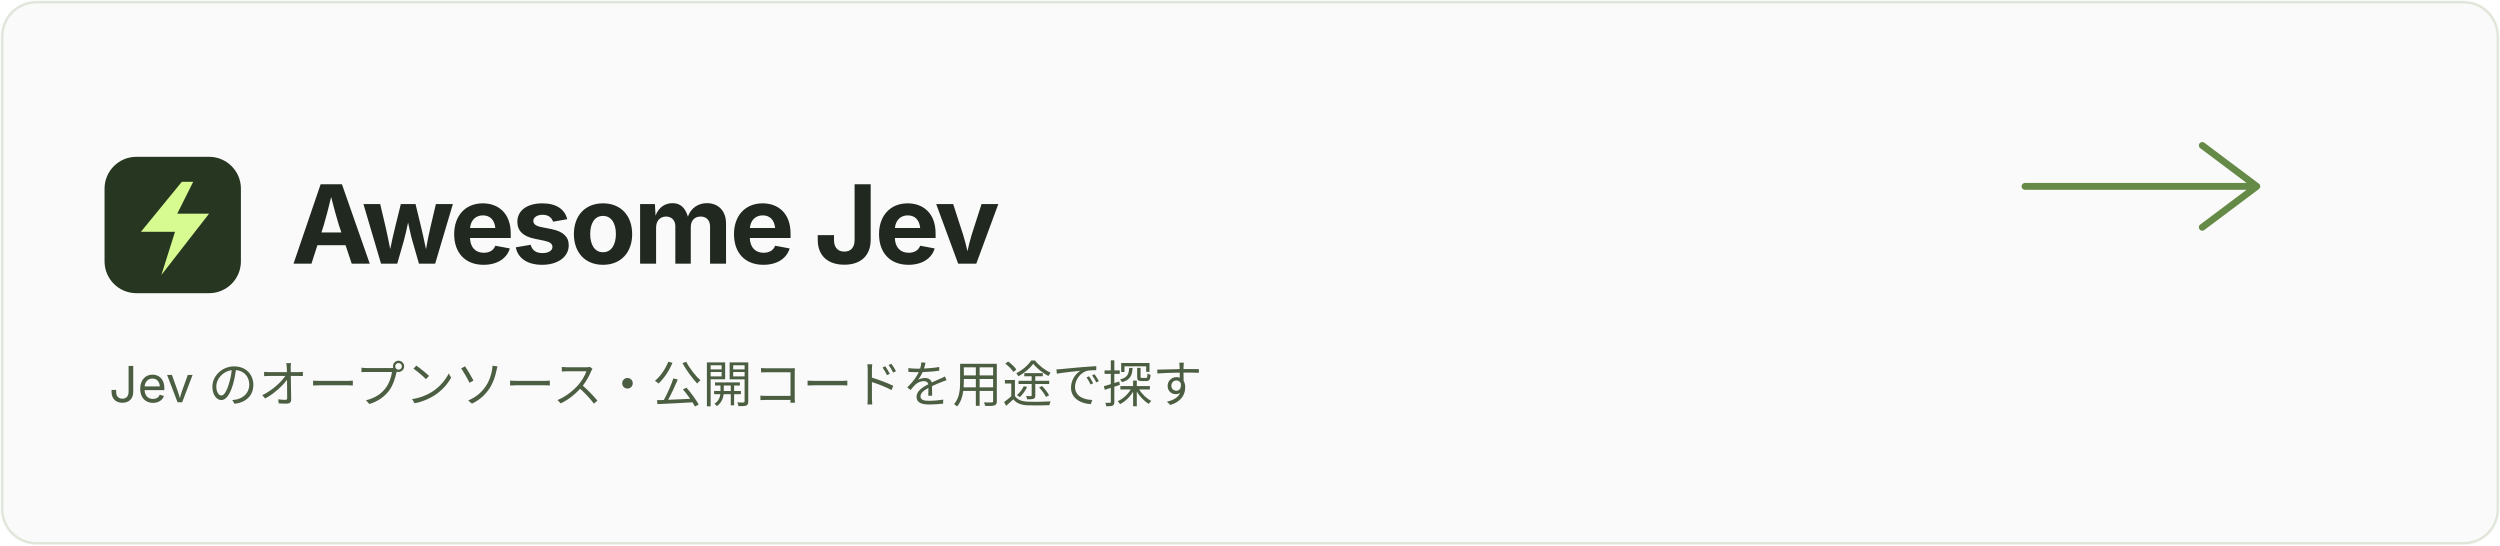
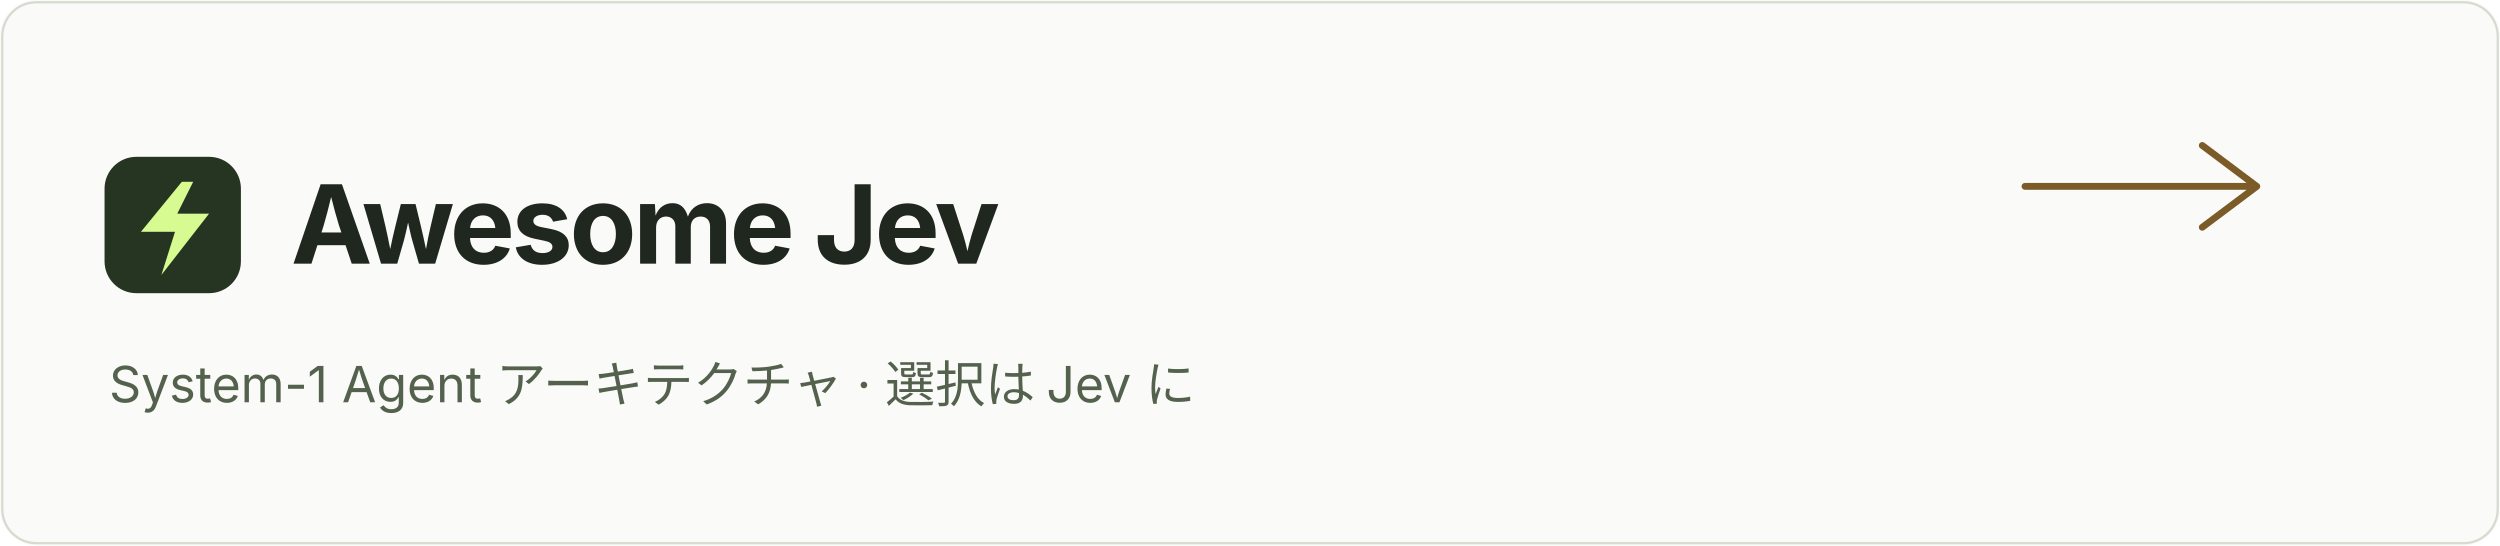
<svg xmlns="http://www.w3.org/2000/svg" width="1100" height="240" viewBox="0 0 1100 240" role="img" aria-label="Awesome Jev">
-   <rect width="1100" height="240" rx="16" fill="#fafafa" />
-   <rect x="1" y="1" width="1098" height="238" rx="15" fill="none" stroke="#dfe5d8" />
-   <rect x="46" y="69" width="60" height="60" rx="14" fill="#263620" />
+   <rect width="1100" height="240" rx="16" fill="#fafaf8" />
+   <rect x="1" y="1" width="1098" height="238" rx="15" fill="none" stroke="#d5dbcf" />
+   <rect x="46" y="69" width="60" height="60" rx="14" fill="#263422" />
  <path d="M80 80 62 102h15l-6 19 21-27H78l7-14" fill="#d7fa91" />
-   <text x="128" y="116" font-family="Inter,Arial,sans-serif" font-size="48" font-weight="700" letter-spacing="-1.4" fill="#202820">Awesome Jev</text>
-   <text x="48" y="177" font-family="Inter,Arial,'PingFang SC','Yu Gothic','Malgun Gothic',sans-serif" font-size="22" fill="#4c5e42">Jev のオープンソース・公開コードを用途で探す</text>
-   <path d="M891 82h102m-24-18 24 18-24 18" fill="none" stroke="#658947" stroke-width="3" stroke-linecap="round" stroke-linejoin="round" />
+   <text x="128" y="116" font-family="Inter,Arial,sans-serif" font-size="48" font-weight="700" letter-spacing="-1.4" fill="#20271e">Awesome Jev</text>
+   <text x="48" y="177" font-family="Inter,Arial,'PingFang SC','Yu Gothic','Malgun Gothic',sans-serif" font-size="22" fill="#53614d">System-1 Agent アーキテクチャ · 選択は Jev に</text>
+   <path d="M891 82h102m-24-18 24 18-24 18" fill="none" stroke="#7b5b28" stroke-width="3" stroke-linecap="round" stroke-linejoin="round" />
</svg>
